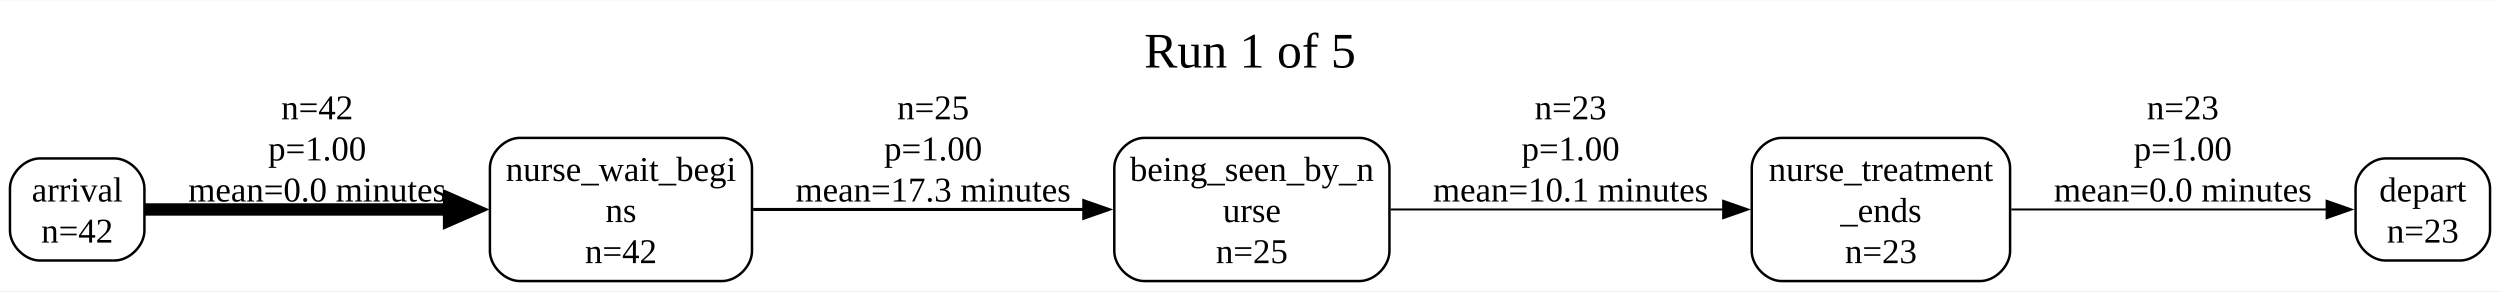
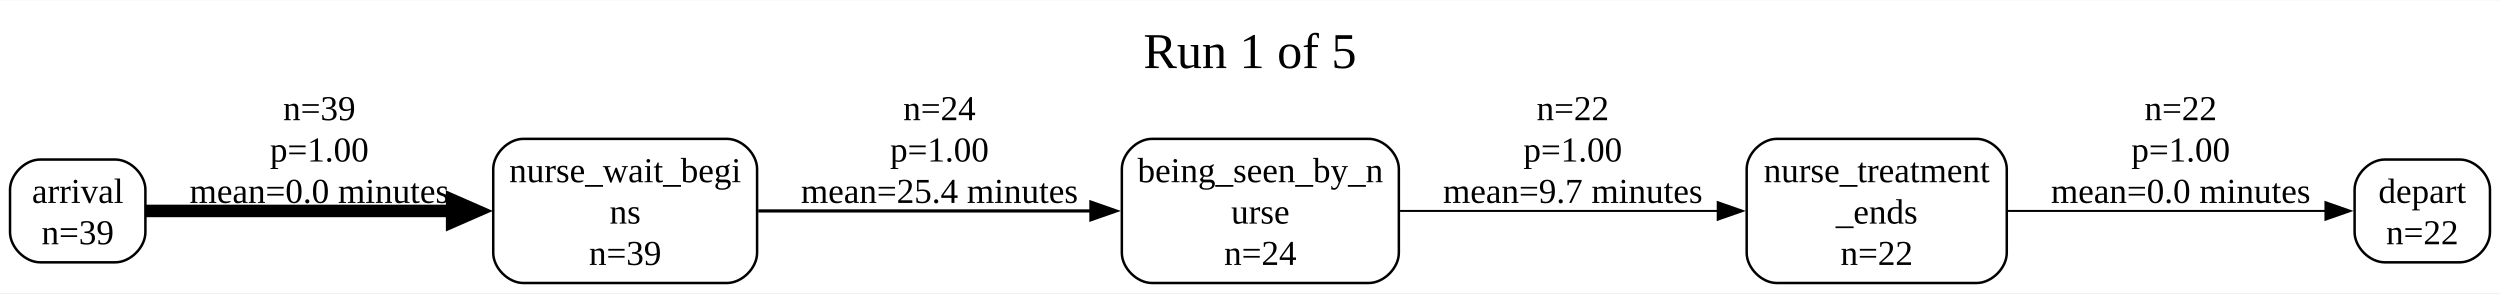
- <svg xmlns="http://www.w3.org/2000/svg" width="1004pt" height="117pt" viewBox="0.00 0.00 1004.00 116.75">
+ <svg xmlns="http://www.w3.org/2000/svg" width="997pt" height="117pt" viewBox="0.00 0.00 997.25 116.75">
  <g id="graph0" class="graph" transform="scale(1 1) rotate(0) translate(4 112.75)">
-     <polygon fill="white" stroke="none" points="-4,4 -4,-112.75 1000,-112.75 1000,4 -4,4" />
-     <text text-anchor="middle" x="498" y="-85.75" font-family="Times New Roman,serif" font-size="20.00">Run 1 of 5</text>
+     <polygon fill="white" stroke="none" points="-4,4 -4,-112.75 993.25,-112.75 993.25,4 -4,4" />
+     <text text-anchor="middle" x="494.62" y="-85.75" font-family="Times New Roman,serif" font-size="20.00">Run 1 of 5</text>
    <g id="node1" class="node">
      <path fill="none" stroke="black" d="M42,-49.25C42,-49.25 12,-49.25 12,-49.25 6,-49.25 0,-43.25 0,-37.25 0,-37.25 0,-20.25 0,-20.25 0,-14.25 6,-8.25 12,-8.25 12,-8.25 42,-8.25 42,-8.25 48,-8.25 54,-14.25 54,-20.25 54,-20.25 54,-37.25 54,-37.25 54,-43.25 48,-49.25 42,-49.25" />
      <text text-anchor="middle" x="27" y="-31.95" font-family="Times New Roman,serif" font-size="14.00">arrival</text>
-       <text text-anchor="middle" x="27" y="-15.45" font-family="Times New Roman,serif" font-size="14.00">n=42</text>
+       <text text-anchor="middle" x="27" y="-15.45" font-family="Times New Roman,serif" font-size="14.00">n=39</text>
    </g>
    <g id="node5" class="node">
      <path fill="none" stroke="black" d="M286,-57.5C286,-57.5 204.75,-57.5 204.75,-57.5 198.75,-57.5 192.75,-51.5 192.75,-45.5 192.75,-45.5 192.75,-12 192.75,-12 192.75,-6 198.75,0 204.75,0 204.75,0 286,0 286,0 292,0 298,-6 298,-12 298,-12 298,-45.5 298,-45.5 298,-51.5 292,-57.5 286,-57.5" />
      <text text-anchor="middle" x="245.38" y="-40.2" font-family="Times New Roman,serif" font-size="14.00">nurse_wait_begi</text>
      <text text-anchor="middle" x="245.38" y="-23.7" font-family="Times New Roman,serif" font-size="14.00">ns</text>
-       <text text-anchor="middle" x="245.38" y="-7.2" font-family="Times New Roman,serif" font-size="14.00">n=42</text>
+       <text text-anchor="middle" x="245.38" y="-7.2" font-family="Times New Roman,serif" font-size="14.00">n=39</text>
    </g>
    <g id="edge1" class="edge">
      <path fill="none" stroke="black" stroke-width="5" d="M54.1,-28.75C84.27,-28.75 135.09,-28.75 176.62,-28.75" />
      <polygon fill="black" stroke="black" stroke-width="5" points="176.36,-33.13 186.36,-28.75 176.36,-24.38 176.36,-33.13" />
-       <text text-anchor="middle" x="123.38" y="-64.95" font-family="Times New Roman,serif" font-size="14.00">n=42</text>
+       <text text-anchor="middle" x="123.38" y="-64.95" font-family="Times New Roman,serif" font-size="14.00">n=39</text>
      <text text-anchor="middle" x="123.38" y="-48.45" font-family="Times New Roman,serif" font-size="14.00">p=1.00</text>
      <text text-anchor="middle" x="123.38" y="-31.95" font-family="Times New Roman,serif" font-size="14.00">mean=0.0 minutes</text>
    </g>
    <g id="node2" class="node">
      <path fill="none" stroke="black" d="M542,-57.5C542,-57.5 455.5,-57.5 455.5,-57.5 449.5,-57.5 443.5,-51.5 443.5,-45.5 443.5,-45.5 443.5,-12 443.5,-12 443.5,-6 449.5,0 455.5,0 455.5,0 542,0 542,0 548,0 554,-6 554,-12 554,-12 554,-45.5 554,-45.5 554,-51.5 548,-57.5 542,-57.5" />
      <text text-anchor="middle" x="498.75" y="-40.2" font-family="Times New Roman,serif" font-size="14.00">being_seen_by_n</text>
      <text text-anchor="middle" x="498.75" y="-23.7" font-family="Times New Roman,serif" font-size="14.00">urse</text>
-       <text text-anchor="middle" x="498.75" y="-7.2" font-family="Times New Roman,serif" font-size="14.00">n=25</text>
+       <text text-anchor="middle" x="498.75" y="-7.2" font-family="Times New Roman,serif" font-size="14.00">n=24</text>
    </g>
    <g id="node4" class="node">
-       <path fill="none" stroke="black" d="M791.25,-57.5C791.25,-57.5 711.5,-57.5 711.5,-57.5 705.5,-57.5 699.5,-51.5 699.5,-45.5 699.5,-45.5 699.5,-12 699.5,-12 699.5,-6 705.5,0 711.5,0 711.5,0 791.25,0 791.25,0 797.25,0 803.25,-6 803.25,-12 803.25,-12 803.25,-45.5 803.25,-45.5 803.25,-51.5 797.25,-57.5 791.25,-57.5" />
-       <text text-anchor="middle" x="751.38" y="-40.2" font-family="Times New Roman,serif" font-size="14.00">nurse_treatment</text>
-       <text text-anchor="middle" x="751.38" y="-23.7" font-family="Times New Roman,serif" font-size="14.00">_ends</text>
-       <text text-anchor="middle" x="751.38" y="-7.2" font-family="Times New Roman,serif" font-size="14.00">n=23</text>
+       <path fill="none" stroke="black" d="M784.5,-57.5C784.5,-57.5 704.75,-57.5 704.75,-57.5 698.75,-57.5 692.75,-51.5 692.75,-45.5 692.75,-45.5 692.75,-12 692.75,-12 692.75,-6 698.75,0 704.75,0 704.75,0 784.5,0 784.5,0 790.5,0 796.5,-6 796.5,-12 796.5,-12 796.5,-45.5 796.5,-45.5 796.5,-51.5 790.5,-57.5 784.5,-57.5" />
+       <text text-anchor="middle" x="744.62" y="-40.2" font-family="Times New Roman,serif" font-size="14.00">nurse_treatment</text>
+       <text text-anchor="middle" x="744.62" y="-23.7" font-family="Times New Roman,serif" font-size="14.00">_ends</text>
+       <text text-anchor="middle" x="744.62" y="-7.2" font-family="Times New Roman,serif" font-size="14.00">n=22</text>
    </g>
    <g id="edge2" class="edge">
-       <path fill="none" stroke="black" stroke-width="0.8" d="M554.44,-28.75C593.89,-28.75 647.2,-28.75 688.26,-28.75" />
-       <polygon fill="black" stroke="black" stroke-width="0.8" points="688.01,-32.25 698.01,-28.75 688.01,-25.25 688.01,-32.25" />
-       <text text-anchor="middle" x="626.75" y="-64.95" font-family="Times New Roman,serif" font-size="14.00">n=23</text>
-       <text text-anchor="middle" x="626.75" y="-48.45" font-family="Times New Roman,serif" font-size="14.00">p=1.00</text>
-       <text text-anchor="middle" x="626.75" y="-31.95" font-family="Times New Roman,serif" font-size="14.00">mean=10.1 minutes</text>
+       <path fill="none" stroke="black" stroke-width="0.8" d="M554.48,-28.75C592.14,-28.75 642.24,-28.75 681.41,-28.75" />
+       <polygon fill="black" stroke="black" stroke-width="0.8" points="681.2,-32.25 691.2,-28.75 681.2,-25.25 681.2,-32.25" />
+       <text text-anchor="middle" x="623.38" y="-64.95" font-family="Times New Roman,serif" font-size="14.00">n=22</text>
+       <text text-anchor="middle" x="623.38" y="-48.45" font-family="Times New Roman,serif" font-size="14.00">p=1.00</text>
+       <text text-anchor="middle" x="623.38" y="-31.95" font-family="Times New Roman,serif" font-size="14.00">mean=9.7 minutes</text>
    </g>
    <g id="node3" class="node">
-       <path fill="none" stroke="black" d="M984,-49.25C984,-49.25 954,-49.25 954,-49.25 948,-49.25 942,-43.25 942,-37.25 942,-37.25 942,-20.25 942,-20.25 942,-14.25 948,-8.25 954,-8.25 954,-8.25 984,-8.25 984,-8.25 990,-8.25 996,-14.25 996,-20.25 996,-20.25 996,-37.25 996,-37.25 996,-43.25 990,-49.25 984,-49.25" />
-       <text text-anchor="middle" x="969" y="-31.95" font-family="Times New Roman,serif" font-size="14.00">depart</text>
-       <text text-anchor="middle" x="969" y="-15.45" font-family="Times New Roman,serif" font-size="14.00">n=23</text>
+       <path fill="none" stroke="black" d="M977.25,-49.25C977.25,-49.25 947.25,-49.25 947.25,-49.25 941.25,-49.25 935.25,-43.25 935.25,-37.25 935.25,-37.25 935.25,-20.25 935.25,-20.25 935.25,-14.25 941.25,-8.25 947.25,-8.25 947.25,-8.25 977.25,-8.25 977.25,-8.25 983.25,-8.25 989.25,-14.25 989.25,-20.25 989.25,-20.25 989.25,-37.25 989.25,-37.25 989.25,-43.25 983.25,-49.25 977.25,-49.25" />
+       <text text-anchor="middle" x="962.25" y="-31.95" font-family="Times New Roman,serif" font-size="14.00">depart</text>
+       <text text-anchor="middle" x="962.25" y="-15.45" font-family="Times New Roman,serif" font-size="14.00">n=22</text>
    </g>
    <g id="edge3" class="edge">
-       <path fill="none" stroke="black" stroke-width="0.8" d="M803.75,-28.75C842.69,-28.75 895.33,-28.75 930.4,-28.75" />
-       <polygon fill="black" stroke="black" stroke-width="0.8" points="930.37,-32.25 940.37,-28.75 930.37,-25.25 930.37,-32.25" />
-       <text text-anchor="middle" x="872.62" y="-64.95" font-family="Times New Roman,serif" font-size="14.00">n=23</text>
-       <text text-anchor="middle" x="872.62" y="-48.45" font-family="Times New Roman,serif" font-size="14.00">p=1.00</text>
-       <text text-anchor="middle" x="872.62" y="-31.95" font-family="Times New Roman,serif" font-size="14.00">mean=0.0 minutes</text>
+       <path fill="none" stroke="black" stroke-width="0.8" d="M797,-28.75C835.94,-28.75 888.58,-28.75 923.65,-28.75" />
+       <polygon fill="black" stroke="black" stroke-width="0.8" points="923.62,-32.25 933.62,-28.75 923.62,-25.25 923.62,-32.25" />
+       <text text-anchor="middle" x="865.88" y="-64.95" font-family="Times New Roman,serif" font-size="14.00">n=22</text>
+       <text text-anchor="middle" x="865.88" y="-48.45" font-family="Times New Roman,serif" font-size="14.00">p=1.00</text>
+       <text text-anchor="middle" x="865.88" y="-31.95" font-family="Times New Roman,serif" font-size="14.00">mean=0.0 minutes</text>
    </g>
    <g id="edge4" class="edge">
-       <path fill="none" stroke="black" stroke-width="1.24" d="M298.46,-28.75C337.02,-28.75 389.86,-28.75 431.44,-28.75" />
-       <polygon fill="black" stroke="black" stroke-width="1.24" points="431.25,-32.25 441.25,-28.75 431.25,-25.25 431.25,-32.25" />
-       <text text-anchor="middle" x="370.75" y="-64.95" font-family="Times New Roman,serif" font-size="14.00">n=25</text>
+       <path fill="none" stroke="black" stroke-width="1.29" d="M298.46,-28.75C336.94,-28.75 389.63,-28.75 431.17,-28.75" />
+       <polygon fill="black" stroke="black" stroke-width="1.29" points="431.17,-32.25 441.17,-28.75 431.17,-25.25 431.17,-32.25" />
+       <text text-anchor="middle" x="370.75" y="-64.95" font-family="Times New Roman,serif" font-size="14.00">n=24</text>
      <text text-anchor="middle" x="370.75" y="-48.45" font-family="Times New Roman,serif" font-size="14.00">p=1.00</text>
-       <text text-anchor="middle" x="370.75" y="-31.95" font-family="Times New Roman,serif" font-size="14.00">mean=17.3 minutes</text>
+       <text text-anchor="middle" x="370.75" y="-31.95" font-family="Times New Roman,serif" font-size="14.00">mean=25.4 minutes</text>
    </g>
  </g>
</svg>
